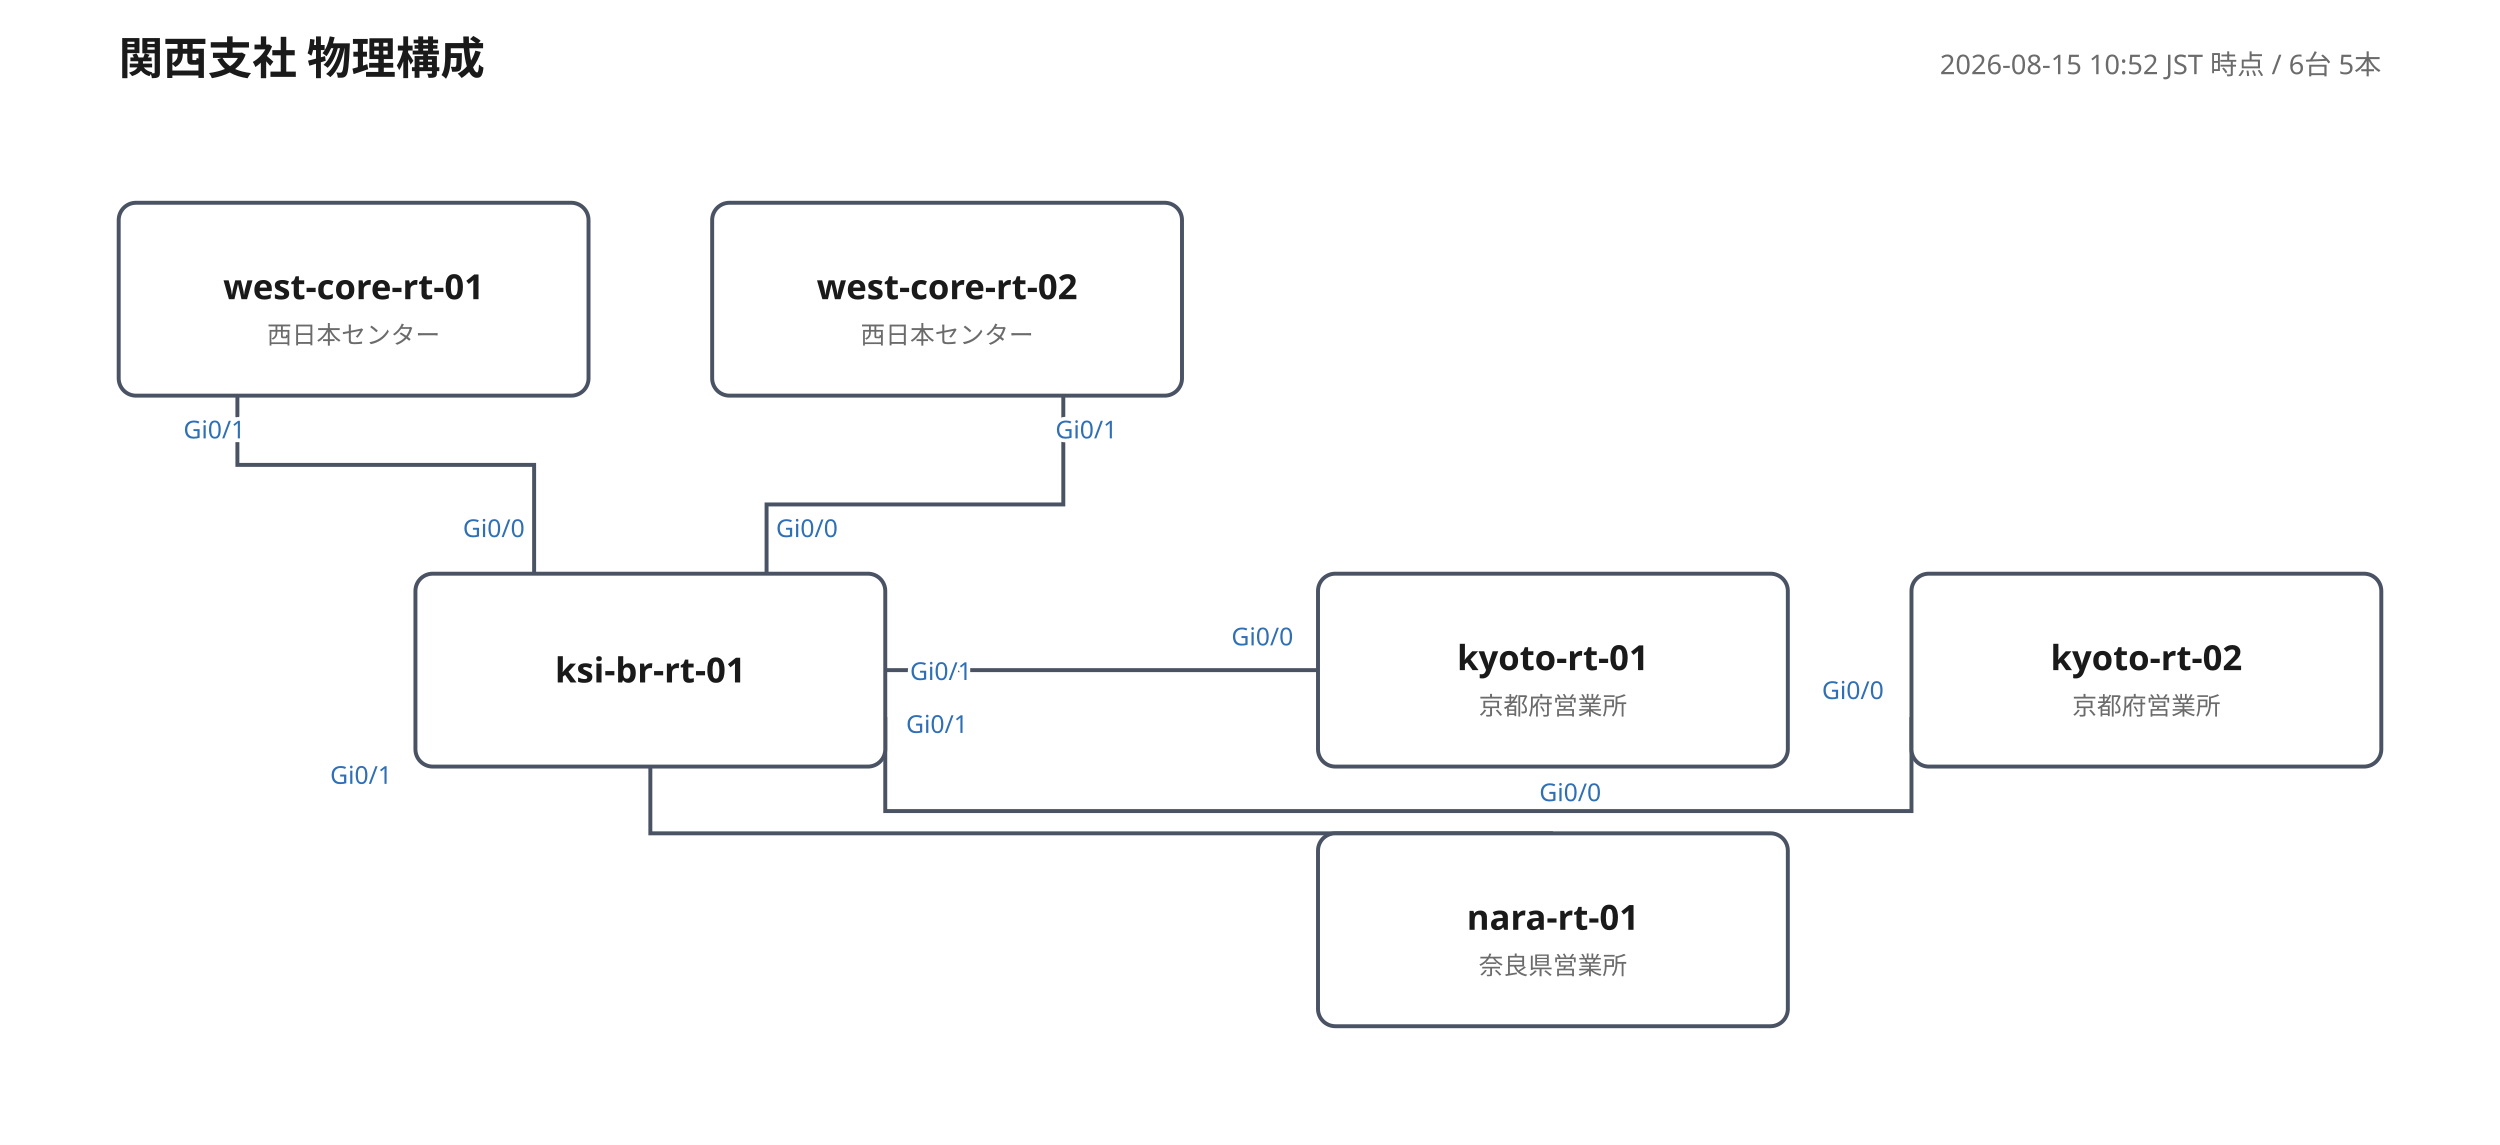
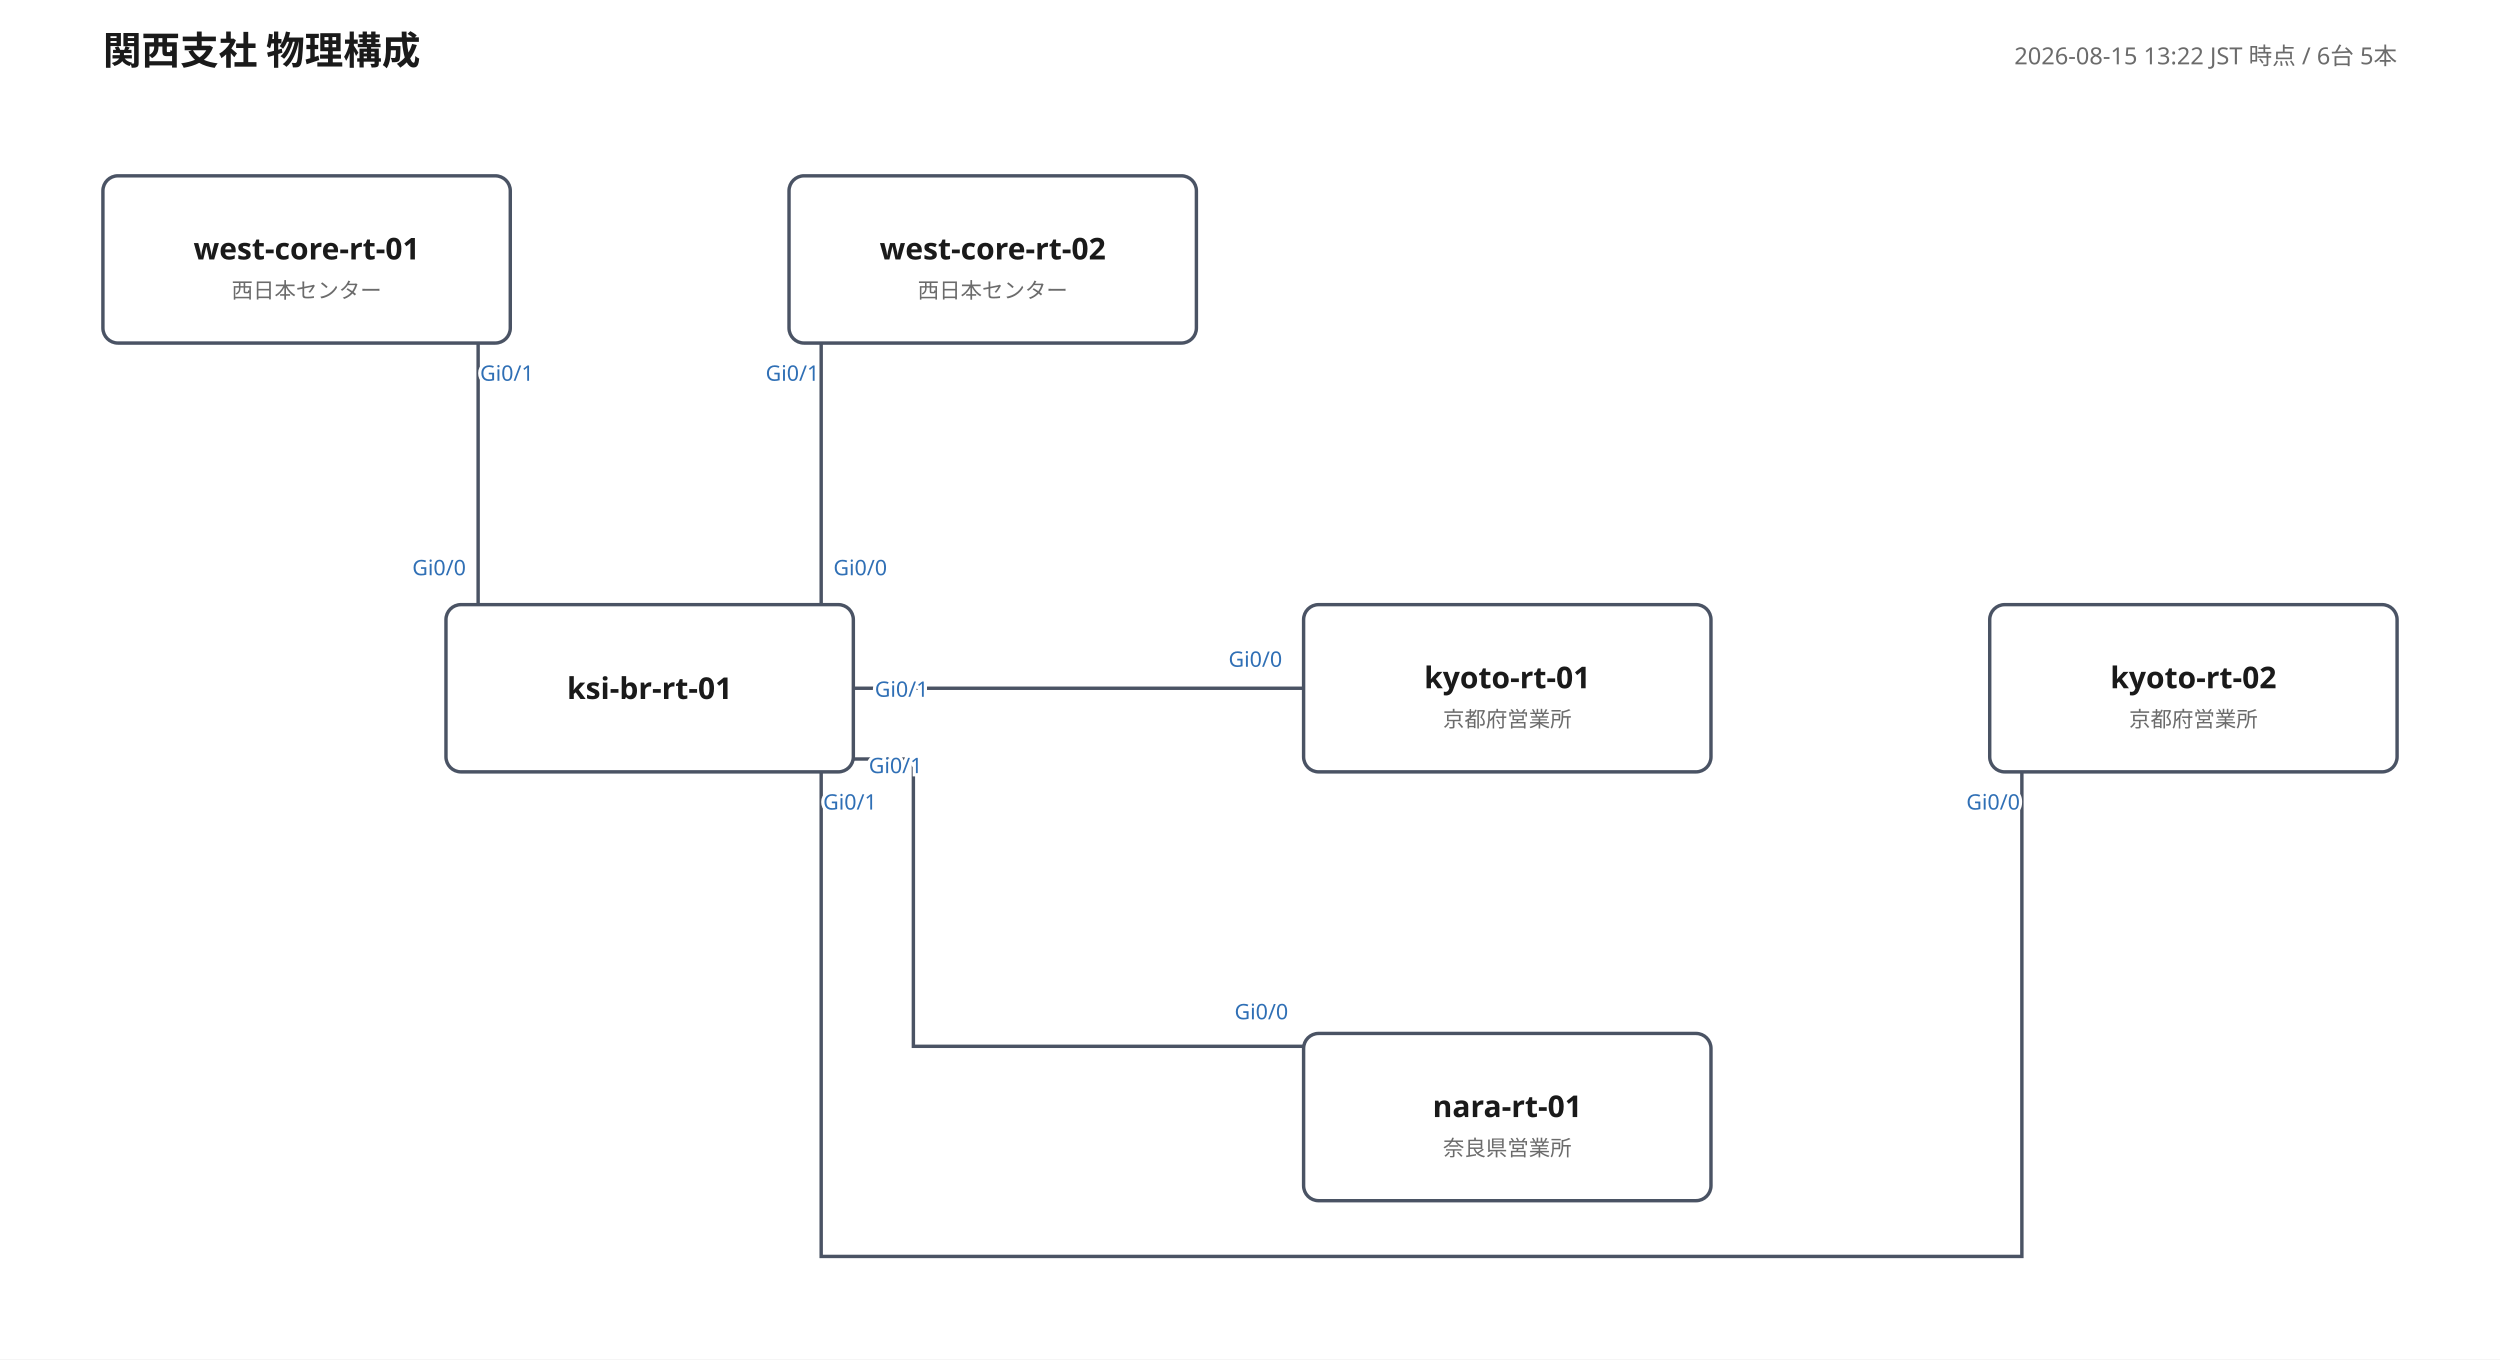
- <svg xmlns="http://www.w3.org/2000/svg" width="1011" height="463" viewBox="0 0 1011 463" font-family="'Yu Gothic', 'Hiragino Kaku Gothic ProN', Meiryo, 'Noto Sans JP', sans-serif">
+ <svg xmlns="http://www.w3.org/2000/svg" width="1166" height="634" viewBox="0 0 1166 634" font-family="'Yu Gothic', 'Hiragino Kaku Gothic ProN', Meiryo, 'Noto Sans JP', sans-serif">
  <rect width="100%" height="100%" fill="#ffffff" />
  <text x="48" y="30" font-size="18" font-weight="700" fill="#1a1a1a">関西支社 物理構成</text>
-   <text x="963" y="30" font-size="11" fill="#6b6b6b" text-anchor="end">2026-08-15 10:52 JST 時点 / 6台 5本</text>
-   <polyline points="216,232 216,188 96,188 96,160" fill="none" stroke="#4a5364" stroke-width="1.6" />
-   <text class="port-label" x="212.2" y="217.2" font-size="10" fill="#2f6fb5" text-anchor="end" paint-order="stroke" stroke="#ffffff" stroke-width="3">Gi0/0</text>
-   <text class="port-label" x="99.2" y="177.3" font-size="10" fill="#2f6fb5" text-anchor="end" paint-order="stroke" stroke="#ffffff" stroke-width="3">Gi0/1</text>
-   <polyline points="310,232 310,204 430,204 430,160" fill="none" stroke="#4a5364" stroke-width="1.6" />
-   <text class="port-label" x="313.8" y="217.2" font-size="10" fill="#2f6fb5" text-anchor="start" paint-order="stroke" stroke="#ffffff" stroke-width="3">Gi0/0</text>
-   <text class="port-label" x="426.8" y="177.3" font-size="10" fill="#2f6fb5" text-anchor="start" paint-order="stroke" stroke="#ffffff" stroke-width="3">Gi0/1</text>
-   <polyline points="533,271 497,271 497,271 386,271 358,271" fill="none" stroke="#4a5364" stroke-width="1.6" />
-   <text class="port-label" x="523.0" y="261.0" font-size="10" fill="#2f6fb5" text-anchor="end" paint-order="stroke" stroke="#ffffff" stroke-width="3">Gi0/0</text>
-   <text class="port-label" x="368.0" y="275.0" font-size="10" fill="#2f6fb5" text-anchor="start" paint-order="stroke" stroke="#ffffff" stroke-width="3">Gi0/1</text>
-   <polyline points="773,290 773,328 628,328 358,328 358,290" fill="none" stroke="#4a5364" stroke-width="1.6" />
-   <text class="port-label" x="761.8" y="282.7" font-size="10" fill="#2f6fb5" text-anchor="end" paint-order="stroke" stroke="#ffffff" stroke-width="3">Gi0/0</text>
-   <text class="port-label" x="366.4" y="296.4" font-size="10" fill="#2f6fb5" text-anchor="start" paint-order="stroke" stroke="#ffffff" stroke-width="3">Gi0/1</text>
-   <polyline points="628,337 263,337 263,310" fill="none" stroke="#4a5364" stroke-width="1.6" />
-   <text class="port-label" x="635.0" y="324.0" font-size="10" fill="#2f6fb5" text-anchor="middle" paint-order="stroke" stroke="#ffffff" stroke-width="3">Gi0/0</text>
-   <text class="port-label" x="146.0" y="317.0" font-size="10" fill="#2f6fb5" text-anchor="middle" paint-order="stroke" stroke="#ffffff" stroke-width="3">Gi0/1</text>
+   <text x="1118" y="30" font-size="11" fill="#6b6b6b" text-anchor="end">2026-08-15 13:22 JST 時点 / 6台 5本</text>
+   <polyline points="223,282 223,160" fill="none" stroke="#4a5364" stroke-width="1.6" />
+   <text class="port-label" x="217.3" y="268.3" font-size="10" fill="#2f6fb5" text-anchor="end" paint-order="stroke" stroke="#ffffff" stroke-width="3">Gi0/0</text>
+   <text class="port-label" x="223.9" y="177.6" font-size="10" fill="#2f6fb5" text-anchor="start" paint-order="stroke" stroke="#ffffff" stroke-width="3">Gi0/1</text>
+   <polyline points="383,282 383,160" fill="none" stroke="#4a5364" stroke-width="1.6" />
+   <text class="port-label" x="388.7" y="268.3" font-size="10" fill="#2f6fb5" text-anchor="start" paint-order="stroke" stroke="#ffffff" stroke-width="3">Gi0/0</text>
+   <text class="port-label" x="382.1" y="177.6" font-size="10" fill="#2f6fb5" text-anchor="end" paint-order="stroke" stroke="#ffffff" stroke-width="3">Gi0/1</text>
+   <polyline points="608,321 398,321" fill="none" stroke="#4a5364" stroke-width="1.6" />
+   <text class="port-label" x="598.0" y="311.0" font-size="10" fill="#2f6fb5" text-anchor="end" paint-order="stroke" stroke="#ffffff" stroke-width="3">Gi0/0</text>
+   <text class="port-label" x="408.0" y="325.0" font-size="10" fill="#2f6fb5" text-anchor="start" paint-order="stroke" stroke="#ffffff" stroke-width="3">Gi0/1</text>
+   <polyline points="943,360 943,586 383,586 383,360" fill="none" stroke="#4a5364" stroke-width="1.6" />
+   <text class="port-label" x="942.1" y="377.6" font-size="10" fill="#2f6fb5" text-anchor="end" paint-order="stroke" stroke="#ffffff" stroke-width="3">Gi0/0</text>
+   <text class="port-label" x="383.9" y="377.6" font-size="10" fill="#2f6fb5" text-anchor="start" paint-order="stroke" stroke="#ffffff" stroke-width="3">Gi0/1</text>
+   <polyline points="608,488 426,488 426,354 398,354" fill="none" stroke="#4a5364" stroke-width="1.6" />
+   <text class="port-label" x="600.8" y="475.4" font-size="10" fill="#2f6fb5" text-anchor="end" paint-order="stroke" stroke="#ffffff" stroke-width="3">Gi0/0</text>
+   <text class="port-label" x="405.2" y="360.6" font-size="10" fill="#2f6fb5" text-anchor="start" paint-order="stroke" stroke="#ffffff" stroke-width="3">Gi0/1</text>
  <g>
    <rect x="48" y="82" width="190" height="78" rx="7" fill="#ffffff" stroke="#4a5364" stroke-width="1.6" />
    <text x="143" y="121" font-size="14" font-weight="700" fill="#1a1a1a" text-anchor="middle">west-core-rt-01</text>
    <text x="143" y="139" font-size="10" fill="#6b6b6b" text-anchor="middle">西日本センター</text>
  </g>
  <g>
-     <rect x="288" y="82" width="190" height="78" rx="7" fill="#ffffff" stroke="#4a5364" stroke-width="1.6" />
-     <text x="383" y="121" font-size="14" font-weight="700" fill="#1a1a1a" text-anchor="middle">west-core-rt-02</text>
-     <text x="383" y="139" font-size="10" fill="#6b6b6b" text-anchor="middle">西日本センター</text>
+     <rect x="368" y="82" width="190" height="78" rx="7" fill="#ffffff" stroke="#4a5364" stroke-width="1.6" />
+     <text x="463" y="121" font-size="14" font-weight="700" fill="#1a1a1a" text-anchor="middle">west-core-rt-02</text>
+     <text x="463" y="139" font-size="10" fill="#6b6b6b" text-anchor="middle">西日本センター</text>
  </g>
  <g>
-     <rect x="168" y="232" width="190" height="78" rx="7" fill="#ffffff" stroke="#4a5364" stroke-width="1.6" />
-     <text x="263" y="276" font-size="14" font-weight="700" fill="#1a1a1a" text-anchor="middle">ksi-br-rt-01</text>
+     <rect x="208" y="282" width="190" height="78" rx="7" fill="#ffffff" stroke="#4a5364" stroke-width="1.6" />
+     <text x="303" y="326" font-size="14" font-weight="700" fill="#1a1a1a" text-anchor="middle">ksi-br-rt-01</text>
  </g>
  <g>
-     <rect x="533" y="232" width="190" height="78" rx="7" fill="#ffffff" stroke="#4a5364" stroke-width="1.6" />
-     <text x="628" y="271" font-size="14" font-weight="700" fill="#1a1a1a" text-anchor="middle">kyoto-rt-01</text>
-     <text x="628" y="289" font-size="10" fill="#6b6b6b" text-anchor="middle">京都府営業所</text>
+     <rect x="608" y="282" width="190" height="78" rx="7" fill="#ffffff" stroke="#4a5364" stroke-width="1.6" />
+     <text x="703" y="321" font-size="14" font-weight="700" fill="#1a1a1a" text-anchor="middle">kyoto-rt-01</text>
+     <text x="703" y="339" font-size="10" fill="#6b6b6b" text-anchor="middle">京都府営業所</text>
  </g>
  <g>
-     <rect x="773" y="232" width="190" height="78" rx="7" fill="#ffffff" stroke="#4a5364" stroke-width="1.6" />
-     <text x="868" y="271" font-size="14" font-weight="700" fill="#1a1a1a" text-anchor="middle">kyoto-rt-02</text>
-     <text x="868" y="289" font-size="10" fill="#6b6b6b" text-anchor="middle">京都府営業所</text>
+     <rect x="928" y="282" width="190" height="78" rx="7" fill="#ffffff" stroke="#4a5364" stroke-width="1.6" />
+     <text x="1023" y="321" font-size="14" font-weight="700" fill="#1a1a1a" text-anchor="middle">kyoto-rt-02</text>
+     <text x="1023" y="339" font-size="10" fill="#6b6b6b" text-anchor="middle">京都府営業所</text>
  </g>
  <g>
-     <rect x="533" y="337" width="190" height="78" rx="7" fill="#ffffff" stroke="#4a5364" stroke-width="1.6" />
-     <text x="628" y="376" font-size="14" font-weight="700" fill="#1a1a1a" text-anchor="middle">nara-rt-01</text>
-     <text x="628" y="394" font-size="10" fill="#6b6b6b" text-anchor="middle">奈良県営業所</text>
+     <rect x="608" y="482" width="190" height="78" rx="7" fill="#ffffff" stroke="#4a5364" stroke-width="1.6" />
+     <text x="703" y="521" font-size="14" font-weight="700" fill="#1a1a1a" text-anchor="middle">nara-rt-01</text>
+     <text x="703" y="539" font-size="10" fill="#6b6b6b" text-anchor="middle">奈良県営業所</text>
  </g>
</svg>
